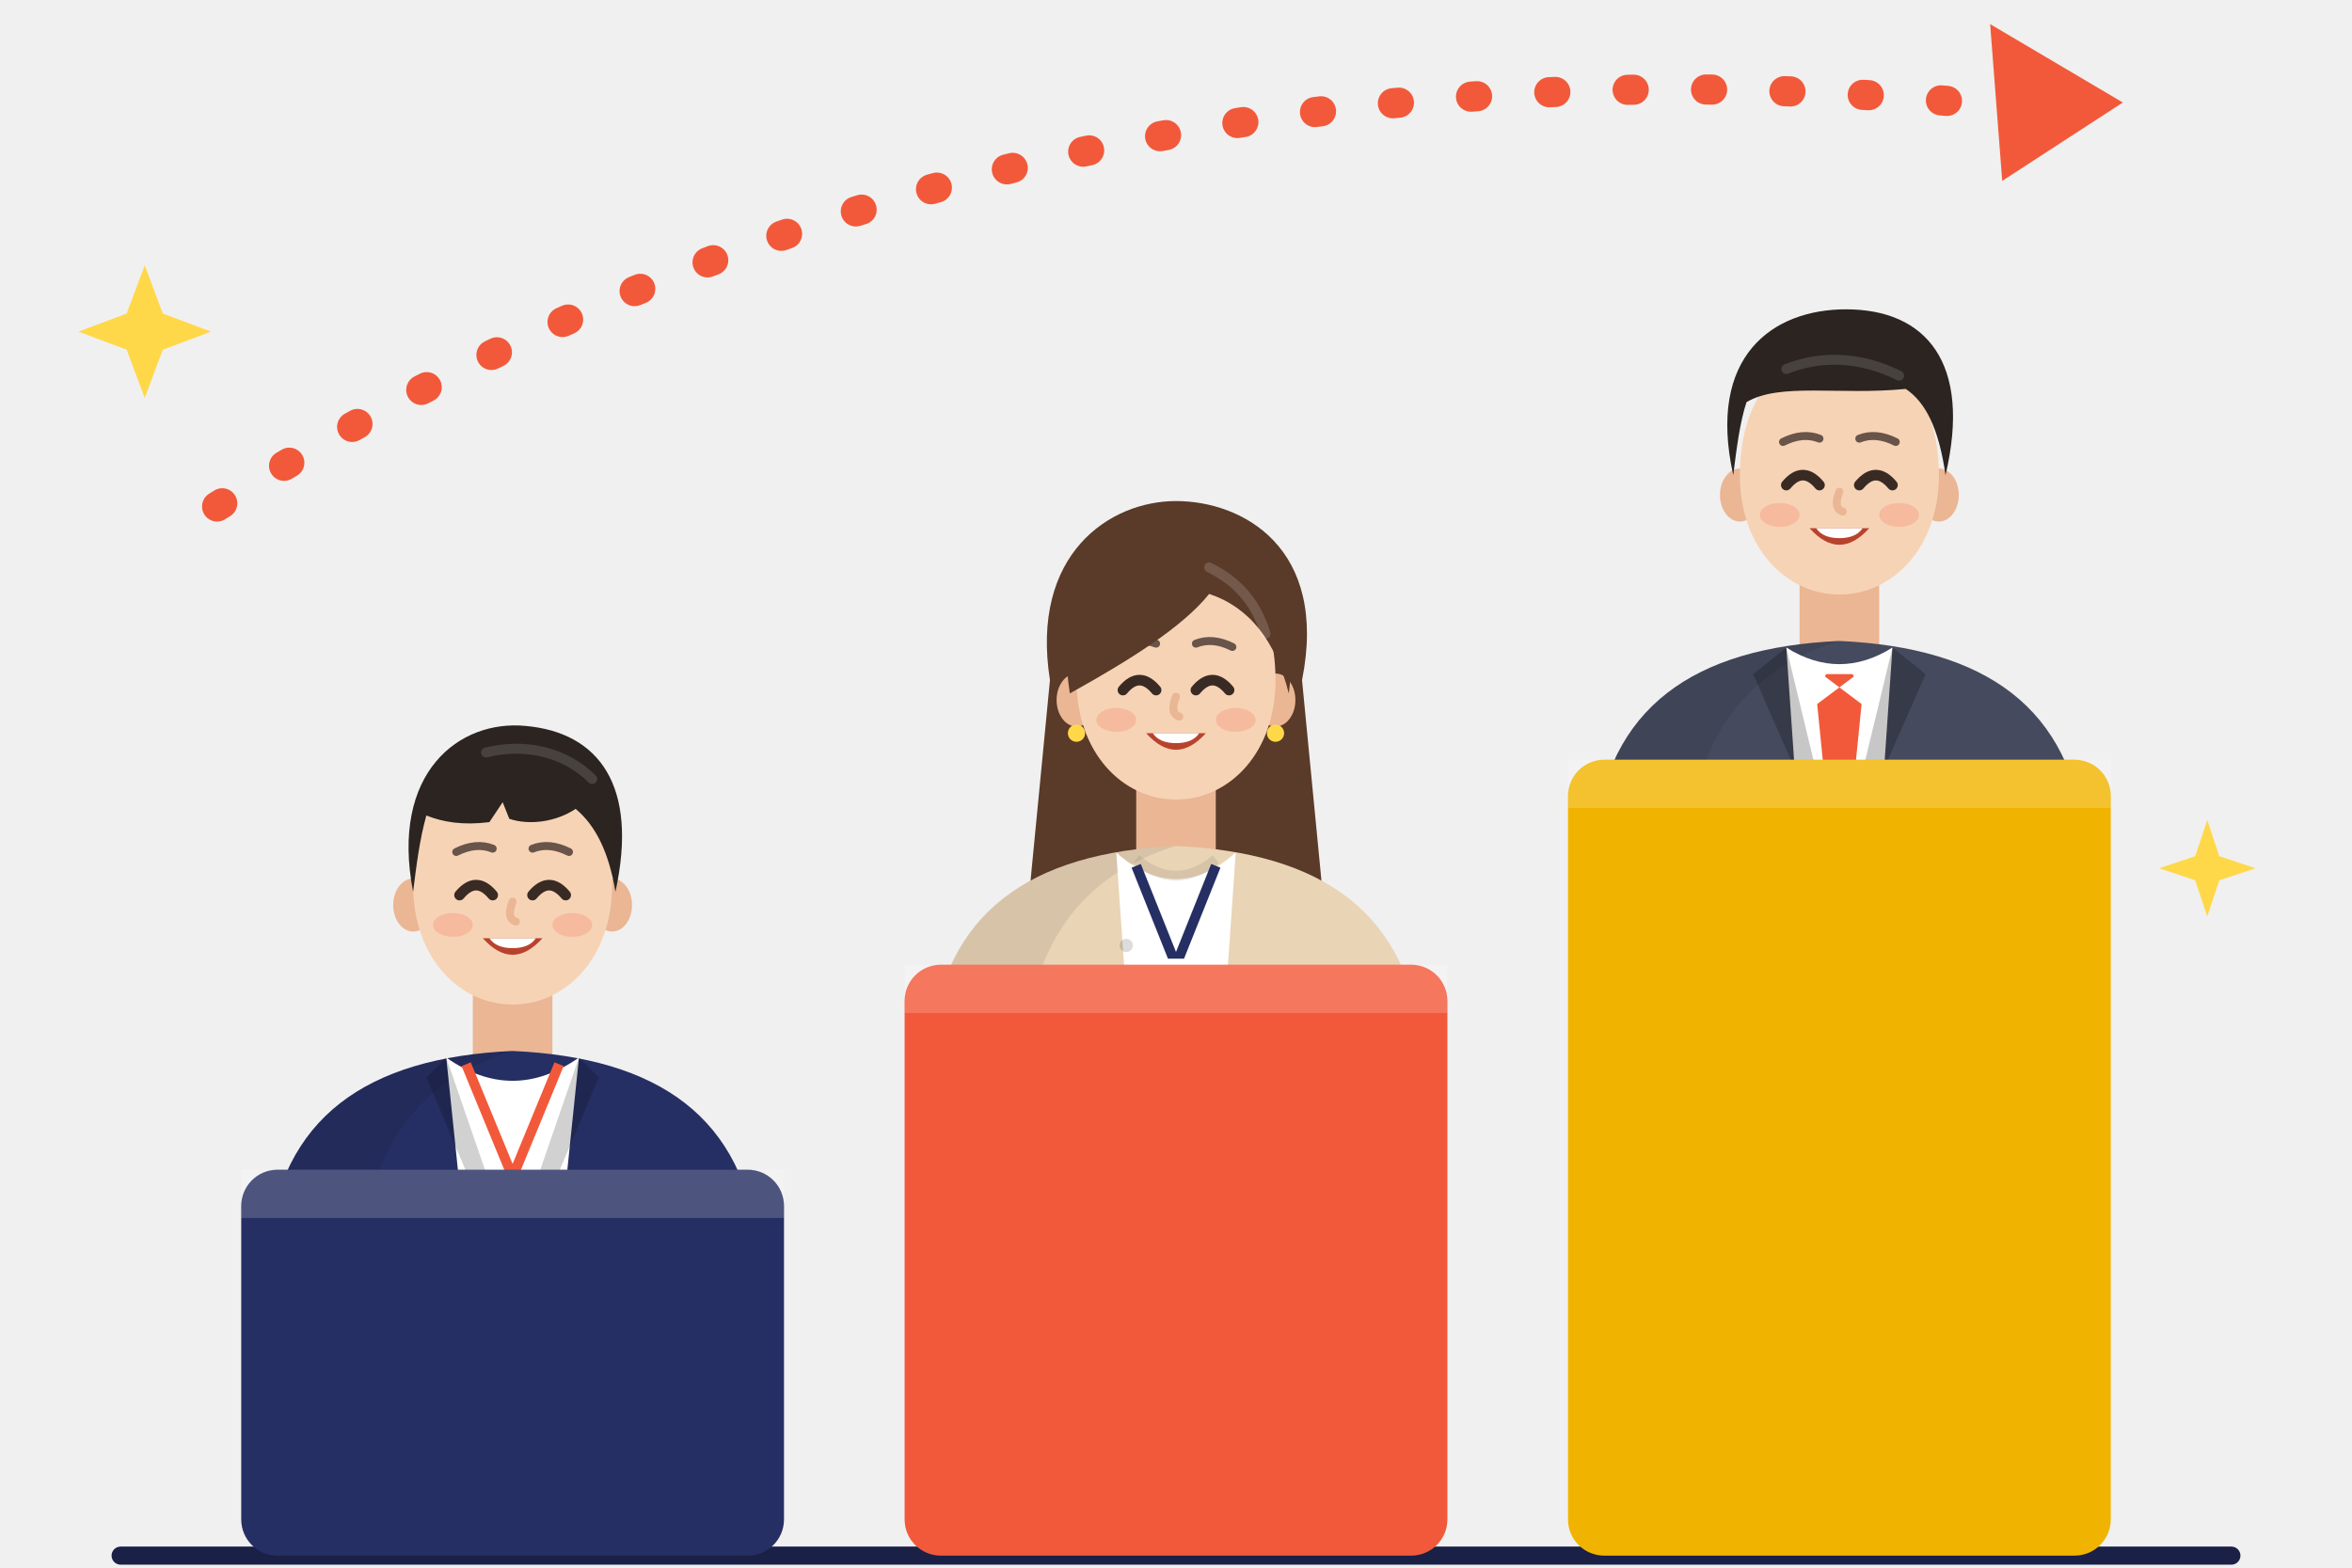
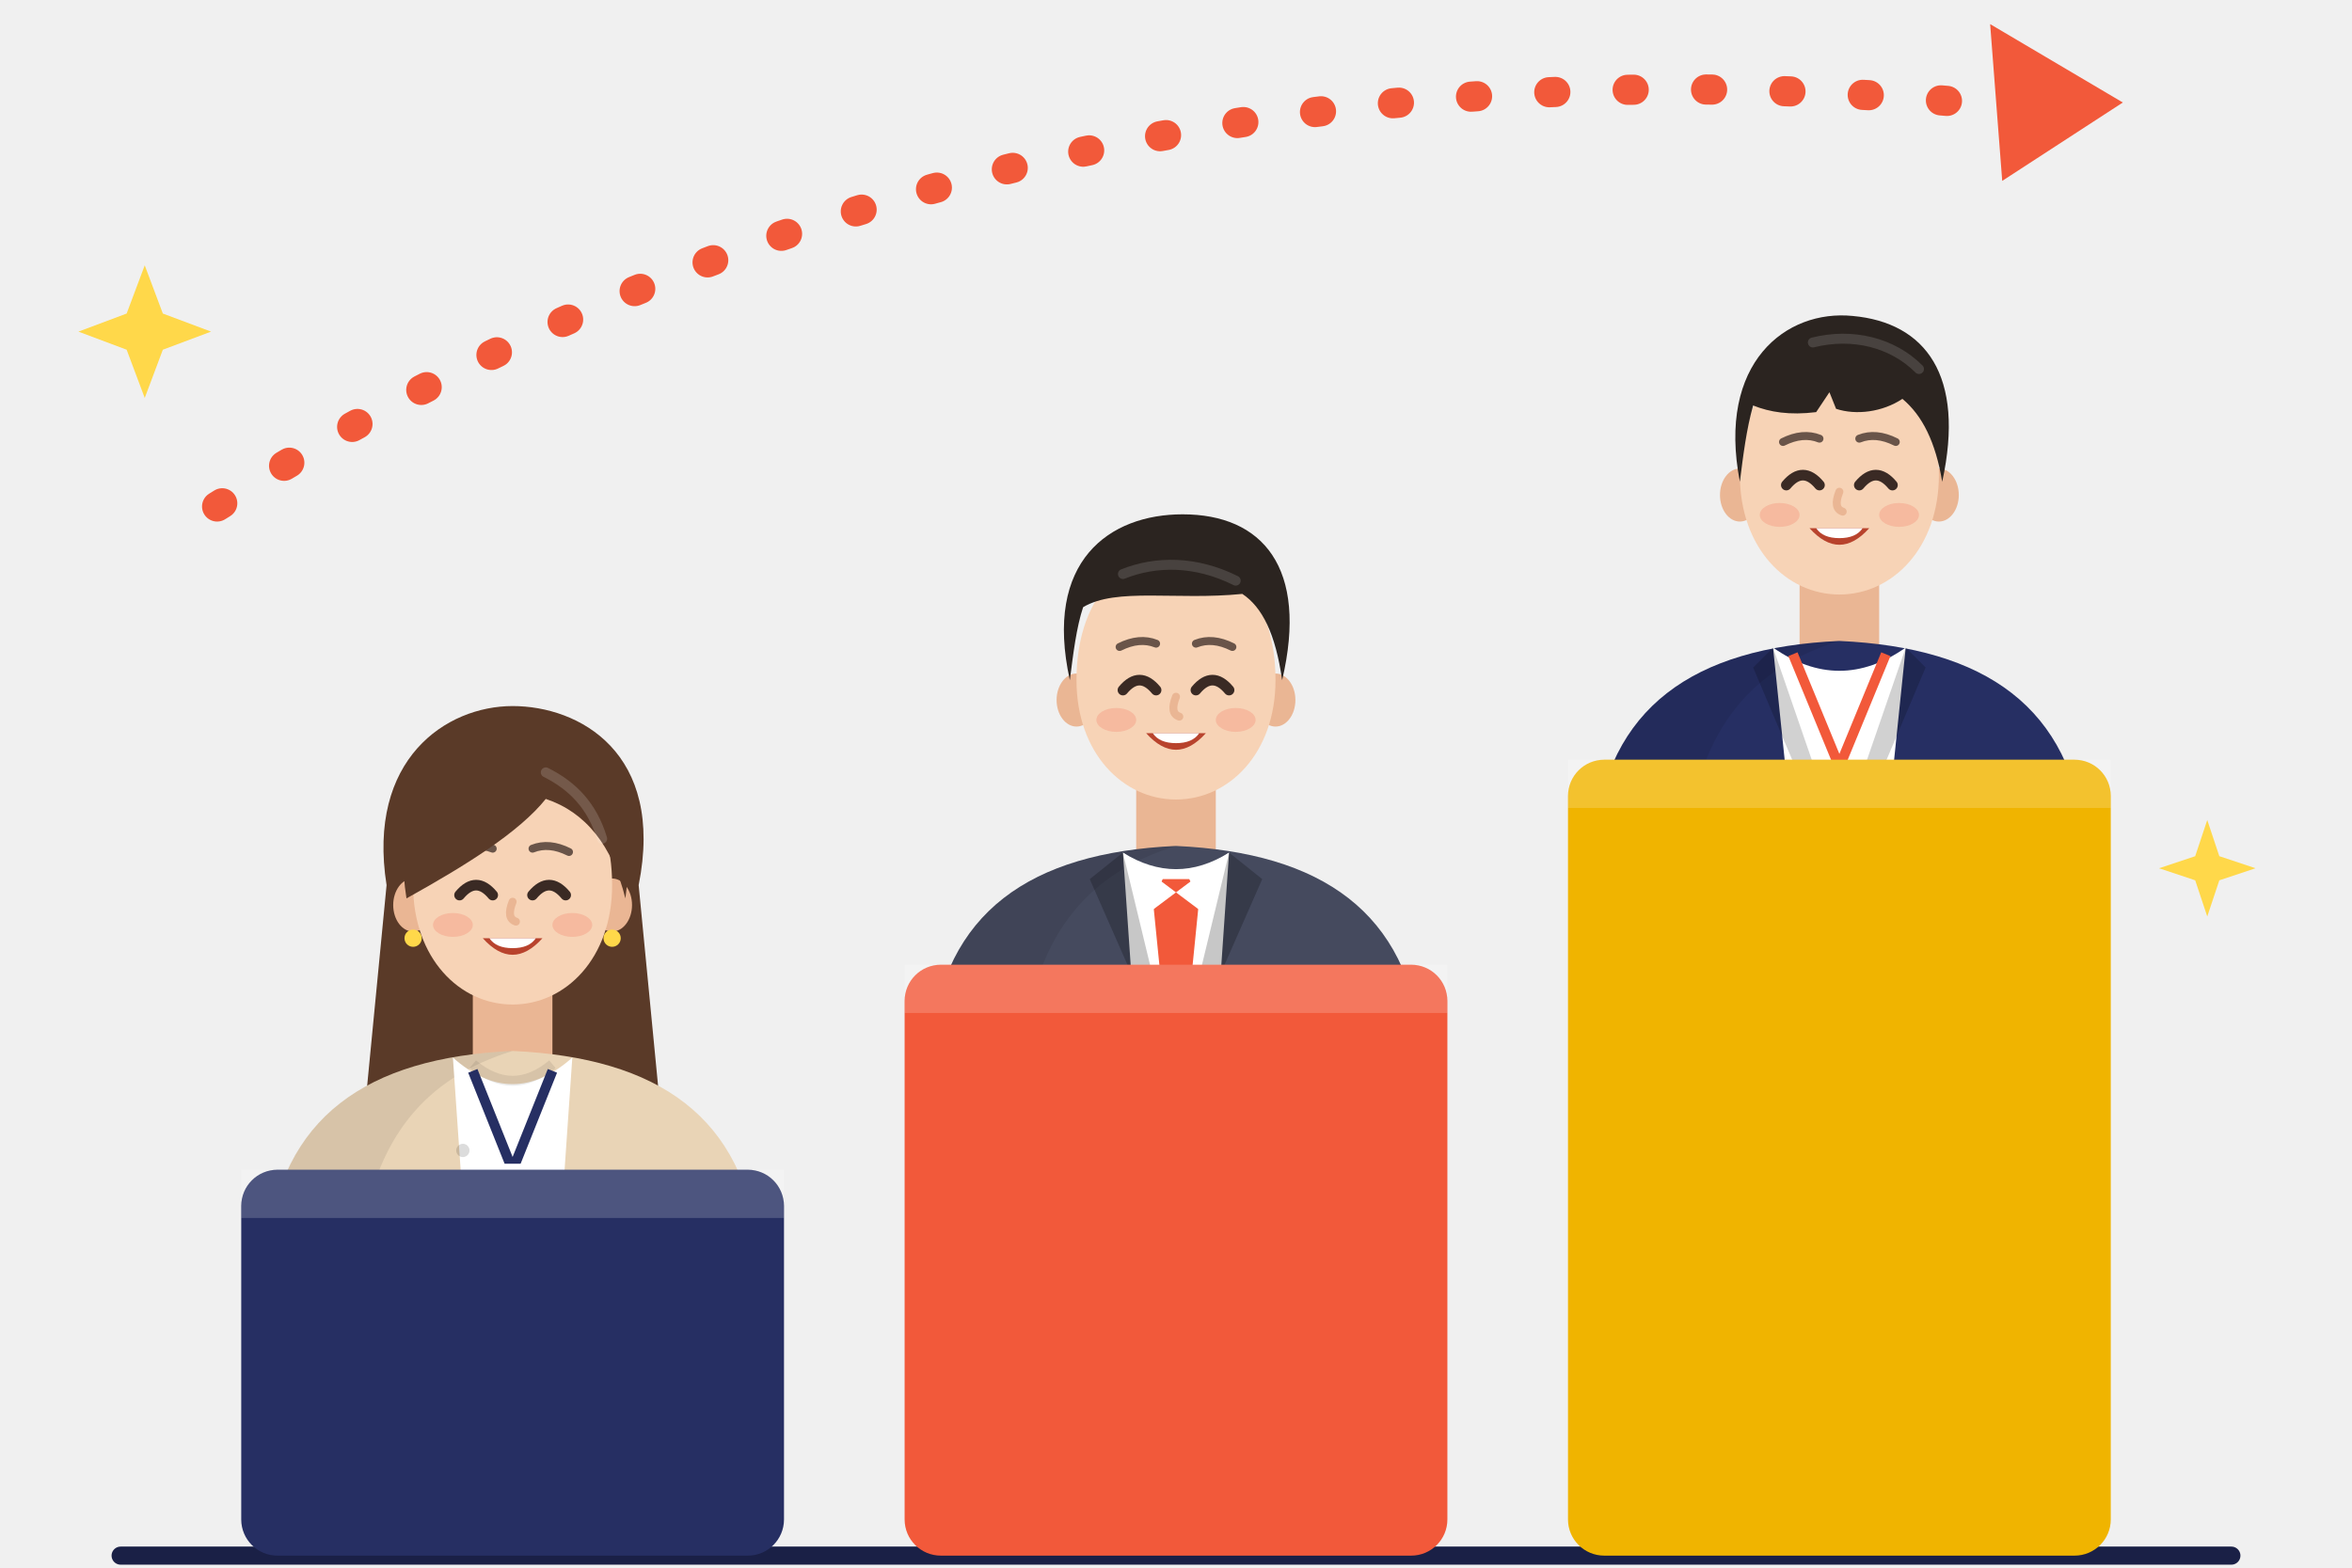
<svg xmlns="http://www.w3.org/2000/svg" viewBox="0 -44 390 260">
  <defs>
    <clipPath id="b">
      <path d="M0 0h200v206H0z" />
    </clipPath>
  </defs>
  <path d="M20 214h350" stroke="#1a2046" stroke-width="3" stroke-linecap="round" />
  <g transform="translate(30 50) scale(.55)">
-     <g clip-path="url(#b)">
-       <path d="M88 124h24v28q-12 8-24 0z" fill="#eab694" />
-       <path d="M26 206c4-40 30-58 74-60 44 2 70 20 74 60z" fill="#262f63" />
-       <path d="M26 206c4-40 30-58 74-60-26 8-42 26-46 60z" fill="#000" fill-opacity=".08" />
-       <path d="M80 148q20 14 40 0l-6 58H86z" fill="#fff" />
-       <path d="M80 148l-6 6 22 52h4zM120 148l6 6-22 52h-4z" fill="#000" fill-opacity=".18" />
-       <path d="M86 150l14 34 14-34" stroke="#f2593a" stroke-width="3" fill="none" stroke-linejoin="round" />
-       <rect x="92" y="182" width="16" height="20" rx="2" fill="#fff" />
-       <rect x="95" y="186" width="10" height="6" rx="1" fill="#f2593a" />
-       <ellipse cx="70" cy="102" rx="6" ry="8" fill="#eab694" />
-       <ellipse cx="130" cy="102" rx="6" ry="8" fill="#eab694" />
-       <path d="M70 96c0-24 13-38 30-38s30 14 30 38c0 22-14 36-30 36s-30-14-30-36z" fill="#f7d3b6" />
-       <g fill="#f59c84" fill-opacity=".45">
-         <ellipse cx="82" cy="108" rx="6" ry="3.6" />
-         <ellipse cx="118" cy="108" rx="6" ry="3.6" />
-       </g>
-       <g stroke="#3a2a24" stroke-width="3.2" fill="none" stroke-linecap="round">
-         <path d="M84 99q5-6 10 0M106 99q5-6 10 0" />
-       </g>
-       <g stroke="#3a2a24" stroke-width="2.4" fill="none" stroke-linecap="round" opacity=".75">
-         <path d="M83 86q6-3 11-1M106 85q5-2 11 1" />
-       </g>
-       <path d="M91 112q9 10 18 0z" fill="#b8432d" />
-       <path d="M93 112h14q-2 3-7 3t-7-3z" fill="#fff" />
-       <path d="M100 101q-2 5 1 6" stroke="#eab694" stroke-width="2.4" fill="none" stroke-linecap="round" />
-       <path d="M70 98C63 62 84 46 104 48c22 2 34 18 27 50-2-12-6-20-12-25-6 4-14 5-20 3l-2-5-4 6c-8 1-14 0-19-2-2 7-3 15-4 23z" fill="#2b2420" />
-       <path d="M92 56c12-3 24 0 32 8" stroke="#fff" stroke-opacity=".14" stroke-width="3" fill="none" stroke-linecap="round" />
-     </g>
-   </g>
-   <rect x="40" y="150" width="90" height="64" rx="6" fill="#262f63" />
-   <rect x="40" y="150" width="90" height="8" fill="#fff" fill-opacity=".18" />
-   <g transform="translate(140 16) scale(.55)">
    <g clip-path="url(#b)">
      <path d="M62 96C56 58 80 42 100 42s46 14 38 54l6 62c-14 10-30 8-44 2-14 6-30 8-44-2z" fill="#5a3a28" />
      <path d="M88 124h24v28q-12 8-24 0z" fill="#eab694" />
      <path d="M26 206c4-40 30-58 74-60 44 2 70 20 74 60z" fill="#e9d4b6" />
      <path d="M26 206c4-40 30-58 74-60-26 8-42 26-46 60z" fill="#000" fill-opacity=".08" />
      <path d="M82 148q18 16 36 0l-4 58H86z" fill="#fff" />
      <path d="M88 150q12 10 24 0" stroke="#000" stroke-opacity=".08" stroke-width="3" fill="none" />
      <g fill="#000" fill-opacity=".14">
        <circle cx="85" cy="176" r="2" />
        <circle cx="87" cy="192" r="2" />
      </g>
      <path d="M88 152l12 30 12-30" stroke="#262f63" stroke-width="3" fill="none" stroke-linejoin="round" />
      <rect x="92" y="180" width="16" height="20" rx="2" fill="#fff" />
      <rect x="95" y="184" width="10" height="6" rx="1" fill="#262f63" />
      <ellipse cx="70" cy="102" rx="6" ry="8" fill="#eab694" />
      <ellipse cx="130" cy="102" rx="6" ry="8" fill="#eab694" />
      <path d="M70 96c0-24 13-38 30-38s30 14 30 38c0 22-14 36-30 36s-30-14-30-36z" fill="#f7d3b6" />
      <circle cx="70" cy="112" r="2.6" fill="#ffd84a" />
      <circle cx="130" cy="112" r="2.6" fill="#ffd84a" />
      <g fill="#f59c84" fill-opacity=".45">
        <ellipse cx="82" cy="108" rx="6" ry="3.6" />
        <ellipse cx="118" cy="108" rx="6" ry="3.6" />
      </g>
      <g stroke="#3a2a24" stroke-width="3.2" fill="none" stroke-linecap="round">
        <path d="M84 99q5-6 10 0M106 99q5-6 10 0" />
      </g>
      <g stroke="#3a2a24" stroke-width="2.4" fill="none" stroke-linecap="round" opacity=".75">
        <path d="M83 86q6-3 11-1M106 85q5-2 11 1" />
      </g>
      <path d="M91 112q9 10 18 0z" fill="#b8432d" />
      <path d="M93 112h14q-2 3-7 3t-7-3z" fill="#fff" />
      <path d="M100 101q-2 5 1 6" stroke="#eab694" stroke-width="2.4" fill="none" stroke-linecap="round" />
      <path d="M68 100C62 62 86 50 104 52c22 2 34 18 30 48-4-16-12-26-24-30-8 10-24 20-42 30z" fill="#5a3a28" />
      <path d="M110 62c8 4 14 10 17 20" stroke="#fff" stroke-opacity=".16" stroke-width="3" fill="none" stroke-linecap="round" />
    </g>
  </g>
-   <rect x="150" y="116" width="90" height="98" rx="6" fill="#f2593a" />
-   <rect x="150" y="116" width="90" height="8" fill="#fff" fill-opacity=".18" />
-   <g transform="translate(250 -18) scale(.55)">
+   <rect x="40" y="150" width="90" height="64" rx="6" fill="#262f63" />
+   <rect x="40" y="150" width="90" height="8" fill="#fff" fill-opacity=".18" />
+   <g transform="translate(140 16) scale(.55)">
    <g clip-path="url(#b)">
      <path d="M88 124h24v28q-12 8-24 0z" fill="#eab694" />
      <path d="M26 206c4-40 30-58 74-60 44 2 70 20 74 60z" fill="#454a5e" />
      <path d="M26 206c4-40 30-58 74-60-26 8-42 26-46 60z" fill="#000" fill-opacity=".08" />
      <path d="M84 148q16 10 32 0l-4 58h-24z" fill="#fff" />
      <path d="M96 156h8l3 6-4 40h-6l-4-40z" fill="#f2593a" />
      <path d="M84 148l16 12-8 6zM116 148l-16 12 8 6z" fill="#fff" />
      <path d="M84 148l-10 8 22 50h2zM116 148l10 8-22 50h-2z" fill="#000" fill-opacity=".22" />
      <ellipse cx="70" cy="102" rx="6" ry="8" fill="#eab694" />
      <ellipse cx="130" cy="102" rx="6" ry="8" fill="#eab694" />
      <path d="M70 96c0-24 13-38 30-38s30 14 30 38c0 22-14 36-30 36s-30-14-30-36z" fill="#f7d3b6" />
      <g fill="#f59c84" fill-opacity=".45">
        <ellipse cx="82" cy="108" rx="6" ry="3.6" />
        <ellipse cx="118" cy="108" rx="6" ry="3.6" />
      </g>
      <g stroke="#3a2a24" stroke-width="3.2" fill="none" stroke-linecap="round">
        <path d="M84 99q5-6 10 0M106 99q5-6 10 0" />
      </g>
      <g stroke="#3a2a24" stroke-width="2.4" fill="none" stroke-linecap="round" opacity=".75">
        <path d="M83 86q6-3 11-1M106 85q5-2 11 1" />
      </g>
      <path d="M91 112q9 10 18 0z" fill="#b8432d" />
      <path d="M93 112h14q-2 3-7 3t-7-3z" fill="#fff" />
      <path d="M100 101q-2 5 1 6" stroke="#eab694" stroke-width="2.4" fill="none" stroke-linecap="round" />
      <path d="M68 96C60 60 80 46 102 46c24 0 38 16 30 50-2-14-6-22-12-26-20 2-38-2-48 4-2 6-3 14-4 22z" fill="#2b2420" />
      <path d="M84 64c10-4 22-4 34 2" stroke="#fff" stroke-opacity=".14" stroke-width="3" fill="none" stroke-linecap="round" />
    </g>
  </g>
+   <rect x="150" y="116" width="90" height="98" rx="6" fill="#f2593a" />
+   <rect x="150" y="116" width="90" height="8" fill="#fff" fill-opacity=".18" />
+   <g transform="translate(250 -18) scale(.55)">
+     <g clip-path="url(#b)">
+       <path d="M88 124h24v28q-12 8-24 0z" fill="#eab694" />
+       <path d="M26 206c4-40 30-58 74-60 44 2 70 20 74 60z" fill="#262f63" />
+       <path d="M26 206c4-40 30-58 74-60-26 8-42 26-46 60z" fill="#000" fill-opacity=".08" />
+       <path d="M80 148q20 14 40 0l-6 58H86z" fill="#fff" />
+       <path d="M80 148l-6 6 22 52h4zM120 148l6 6-22 52h-4z" fill="#000" fill-opacity=".18" />
+       <path d="M86 150l14 34 14-34" stroke="#f2593a" stroke-width="3" fill="none" stroke-linejoin="round" />
+       <rect x="92" y="182" width="16" height="20" rx="2" fill="#fff" />
+       <rect x="95" y="186" width="10" height="6" rx="1" fill="#f2593a" />
+       <ellipse cx="70" cy="102" rx="6" ry="8" fill="#eab694" />
+       <ellipse cx="130" cy="102" rx="6" ry="8" fill="#eab694" />
+       <path d="M70 96c0-24 13-38 30-38s30 14 30 38c0 22-14 36-30 36s-30-14-30-36z" fill="#f7d3b6" />
+       <g fill="#f59c84" fill-opacity=".45">
+         <ellipse cx="82" cy="108" rx="6" ry="3.6" />
+         <ellipse cx="118" cy="108" rx="6" ry="3.6" />
+       </g>
+       <g stroke="#3a2a24" stroke-width="3.2" fill="none" stroke-linecap="round">
+         <path d="M84 99q5-6 10 0M106 99q5-6 10 0" />
+       </g>
+       <g stroke="#3a2a24" stroke-width="2.4" fill="none" stroke-linecap="round" opacity=".75">
+         <path d="M83 86q6-3 11-1M106 85q5-2 11 1" />
+       </g>
+       <path d="M91 112q9 10 18 0z" fill="#b8432d" />
+       <path d="M93 112h14q-2 3-7 3t-7-3z" fill="#fff" />
+       <path d="M100 101q-2 5 1 6" stroke="#eab694" stroke-width="2.4" fill="none" stroke-linecap="round" />
+       <path d="M70 98C63 62 84 46 104 48c22 2 34 18 27 50-2-12-6-20-12-25-6 4-14 5-20 3l-2-5-4 6c-8 1-14 0-19-2-2 7-3 15-4 23z" fill="#2b2420" />
+       <path d="M92 56c12-3 24 0 32 8" stroke="#fff" stroke-opacity=".14" stroke-width="3" fill="none" stroke-linecap="round" />
+     </g>
+   </g>
  <rect x="260" y="82" width="90" height="132" rx="6" fill="#f0b400" />
  <rect x="260" y="82" width="90" height="8" fill="#fff" fill-opacity=".18" />
  <path d="M36 40Q170 -44 336 -26" stroke="#f2593a" stroke-width="5" fill="none" stroke-linecap="round" stroke-dasharray="1 12" />
  <path d="M330 -40l22 13-20 13z" fill="#f2593a" />
  <g fill="#ffd84a">
    <path d="M24 0l3 8 8 3-8 3-3 8-3-8-8-3 8-3z" />
    <path d="M366 92l2 6 6 2-6 2-2 6-2-6-6-2 6-2z" />
  </g>
</svg>
